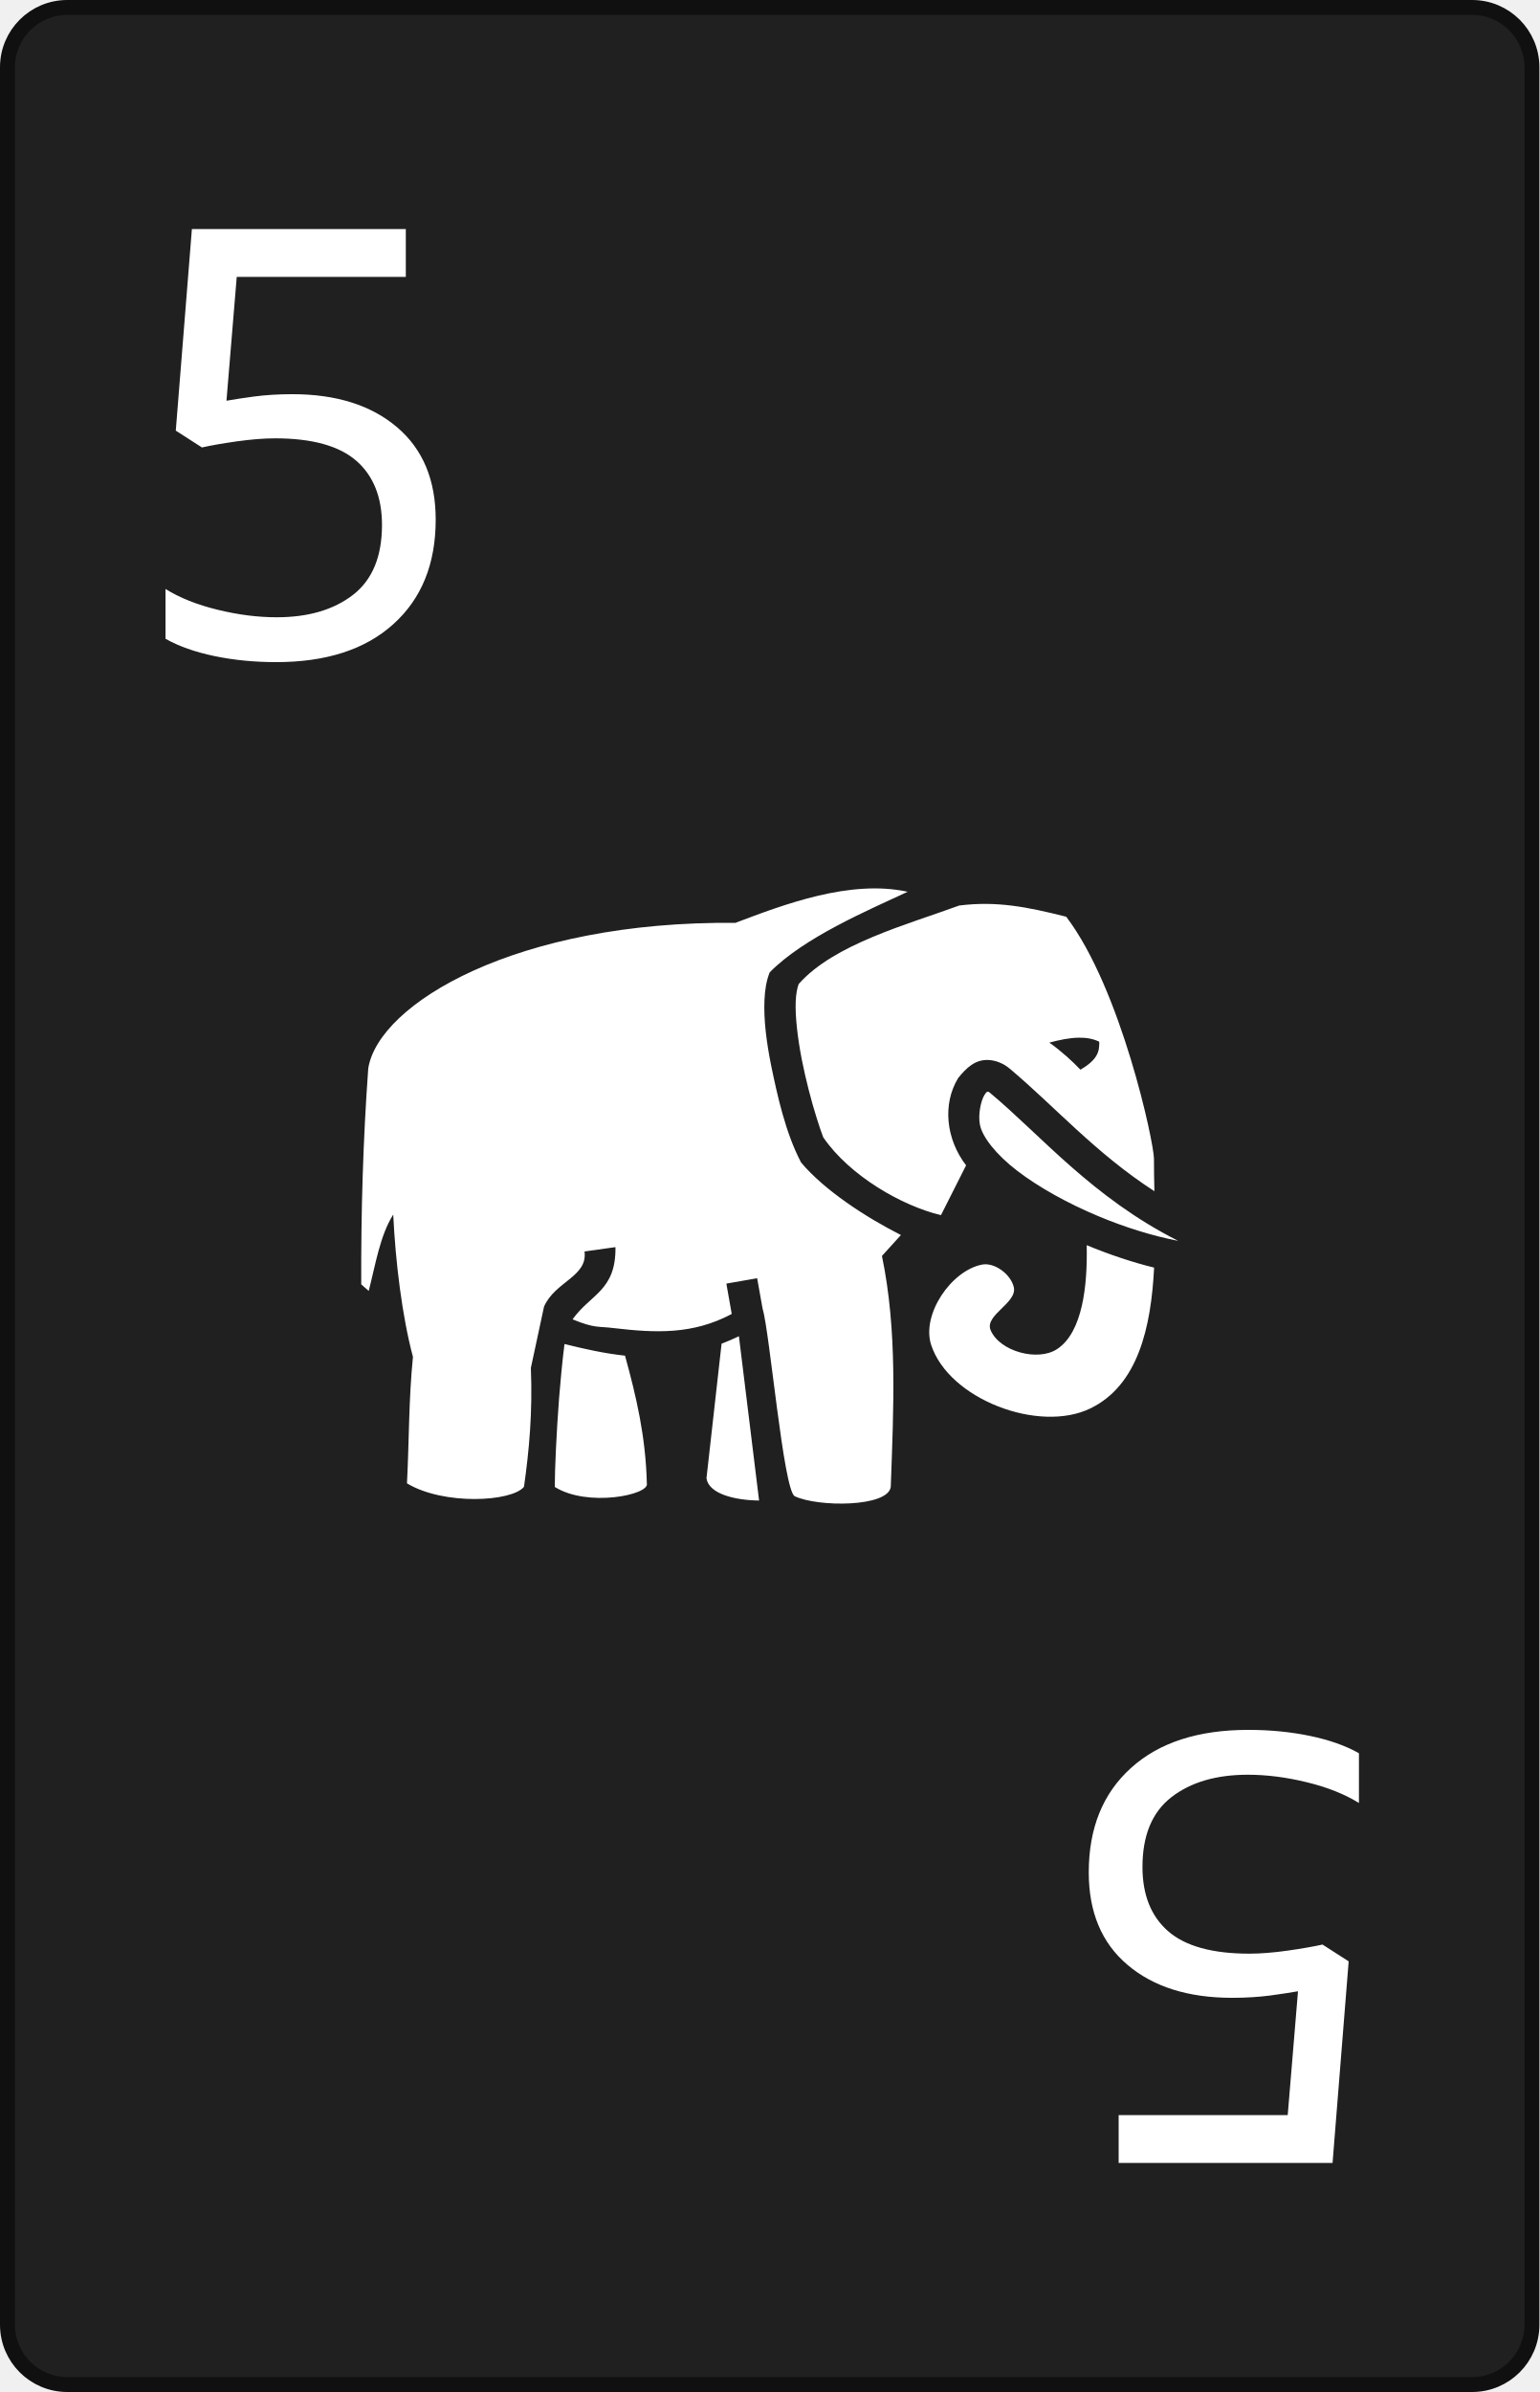
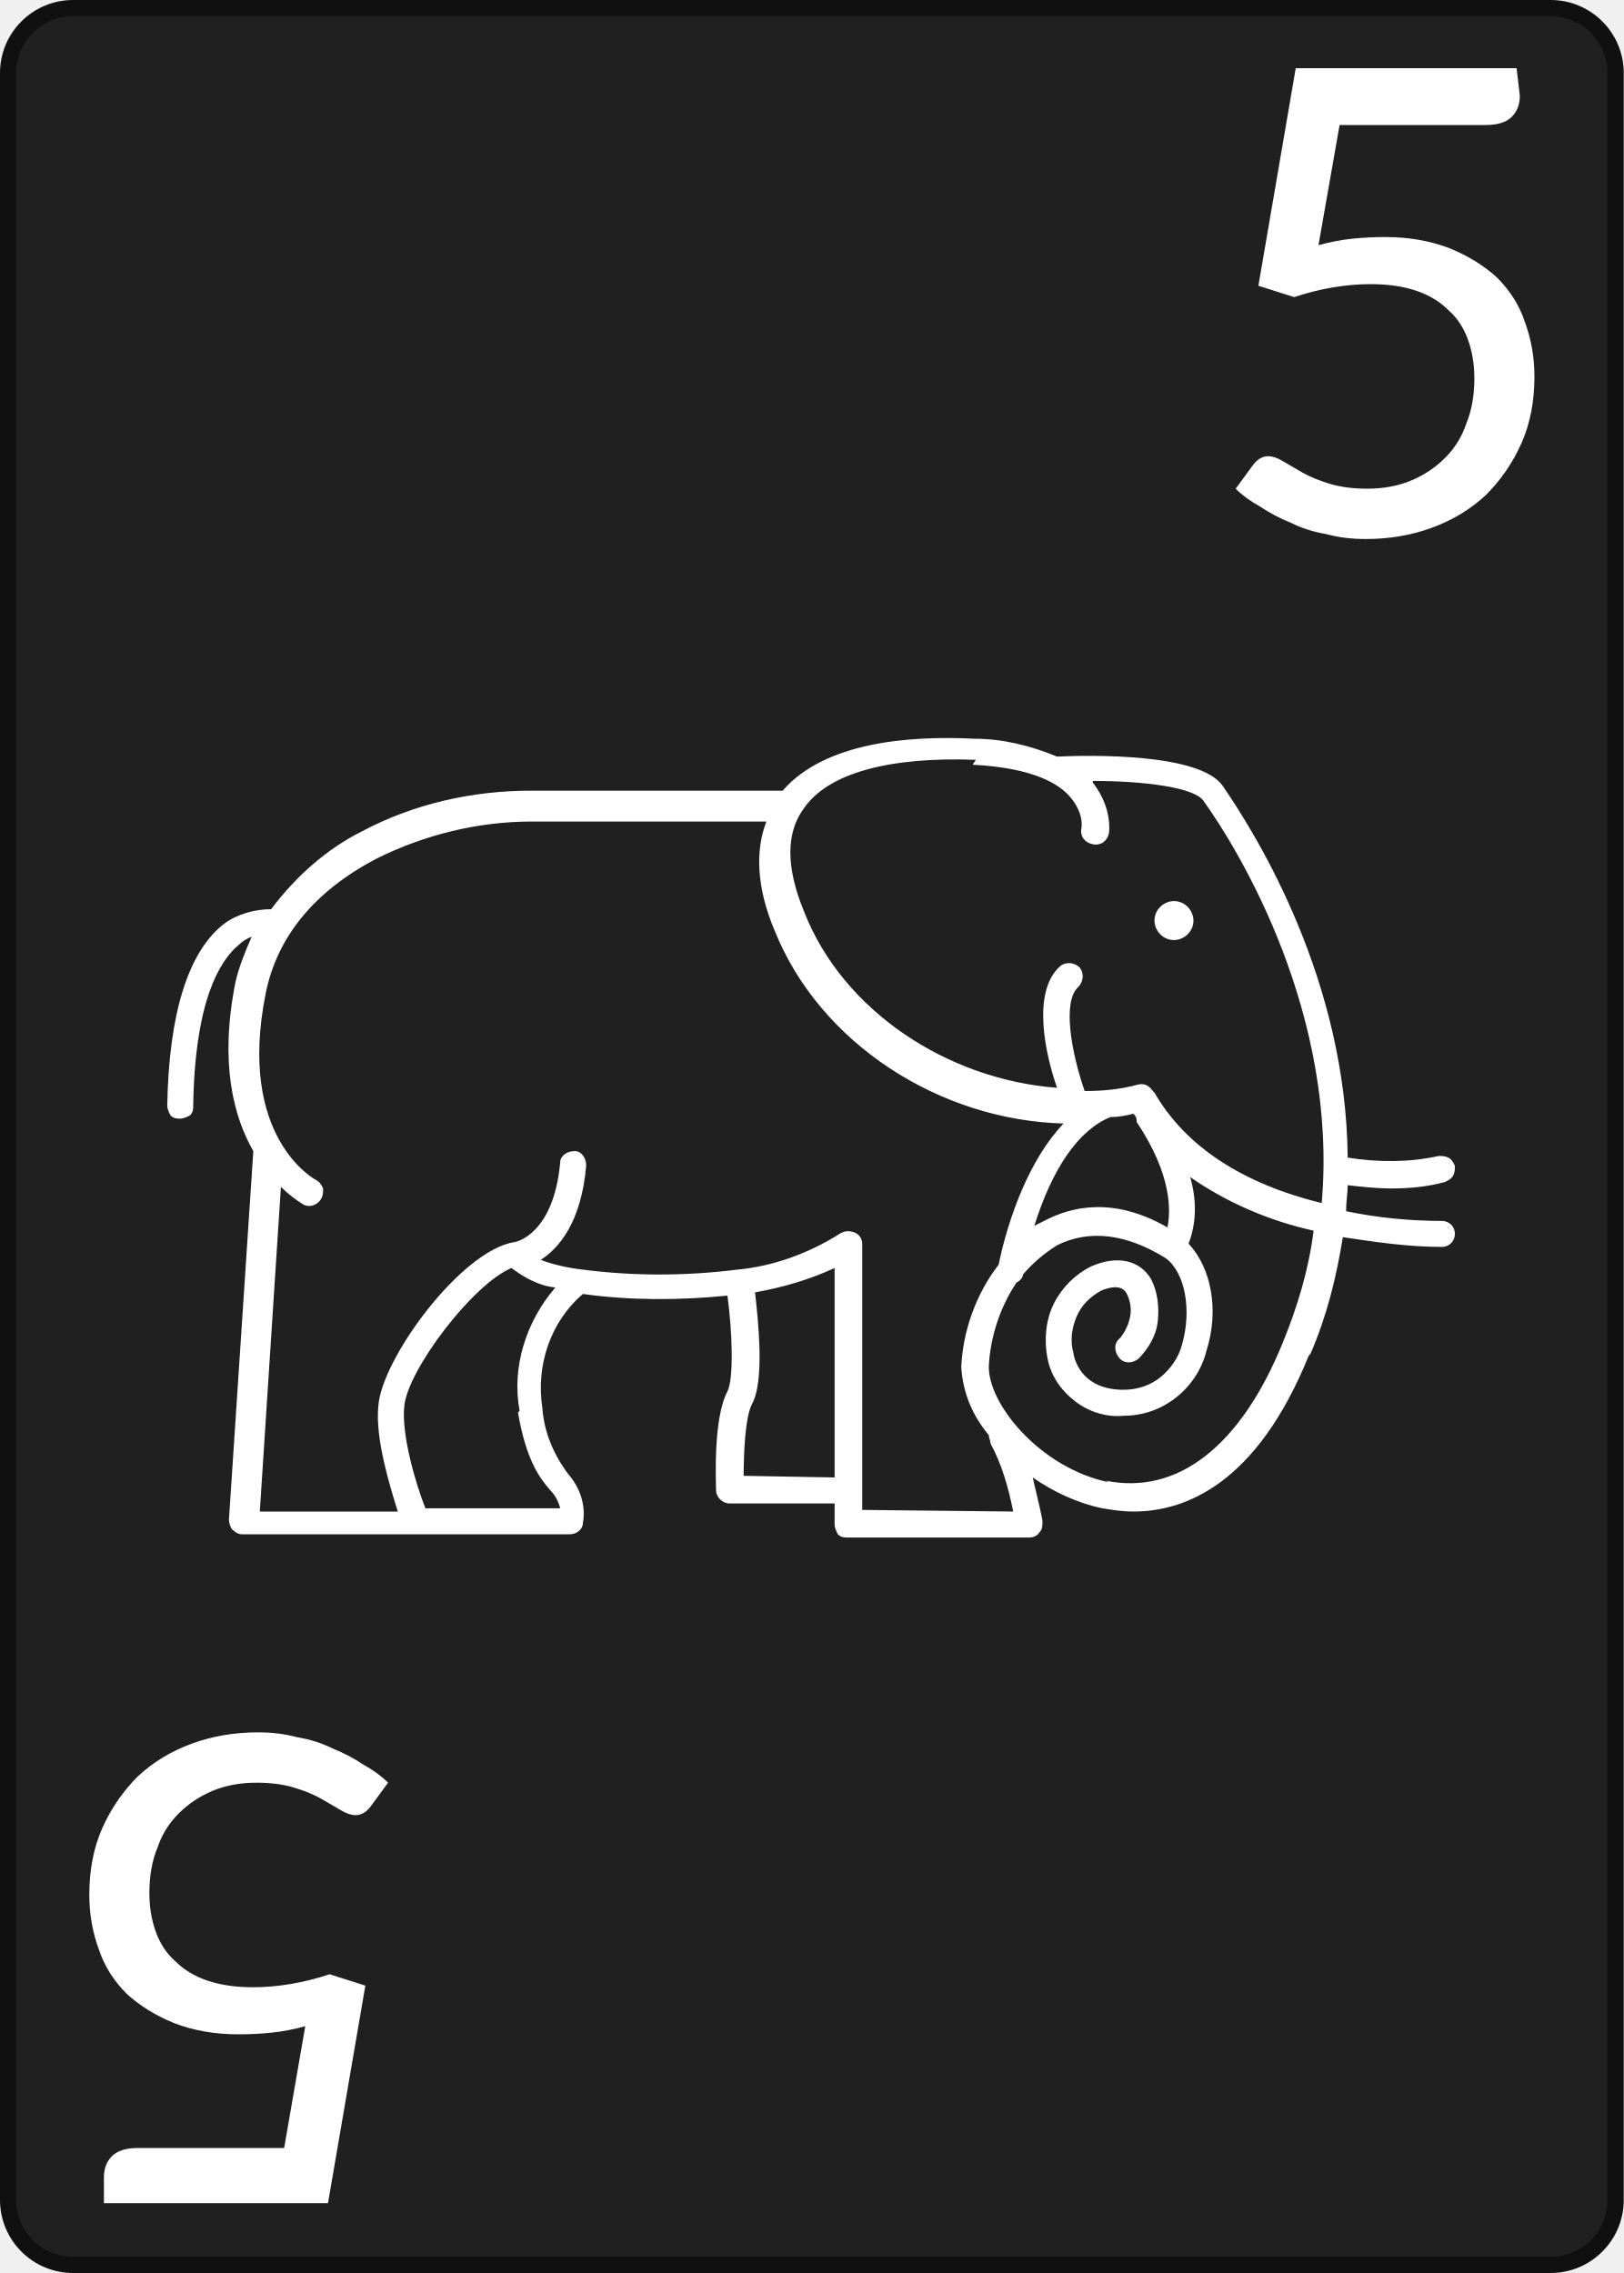
- <svg xmlns="http://www.w3.org/2000/svg" width="103px" height="160px" viewbox="0 0 103 160">
-   <rect x="0.5" y="0.5" width="102px" height="159px" rx="4px" ry="4px" style="fill:#202020;stroke-width:1px;stroke:#101010" />
-   <g transform="translate(20,30)">
-     <text text-anchor="middle" style="dominant-baseline:middle;font:40px sans-serif;fill:#ffffff">5</text>
+ <svg xmlns="http://www.w3.org/2000/svg" width="100px" height="140px" viewbox="0 0 100 140">
+   <rect x="0.5" y="0.5" width="99px" height="139px" rx="4px" ry="4px" style="fill:#202020;stroke-width:1px;stroke:#101010" />
+   <g id="elephant">
+     <path style="fill:#ffffff;stroke:none" d="m 73.5,56.7 c 0,0.7 -0.6,1.2 -1.2,1.2 -0.7,0 -1.2,-0.6 -1.2,-1.2 0,-0.7 0.6,-1.2 1.2,-1.2 0.7,0 1.2,0.6 1.2,1.2" />
+     <path style="fill:#ffffff;stroke:none" d="m 80.7,83.4 c 1.0,-2.3 1.6,-4.7 2.0,-7.2 2.0,0.3 4.0,0.6 6.1,0.6 0.5,0 0.8,-0.4 0.8,-0.8 0,-0.5 -0.4,-0.8 -0.8,-0.8 -2.0,0 -4.0,-0.2 -5.9,-0.6 0,-0.6 0.1,-1.1 0.1,-1.6 0.9,0.1 1.8,0.2 2.7,0.2 1.1,0 2.2,-0.1 3.3,-0.4 0.2,-0.1 0.4,-0.2 0.5,-0.4 0.1,-0.2 0.1,-0.4 0.1,-0.6 -0.1,-0.2 -0.2,-0.4 -0.4,-0.5 -0.2,-0.1 -0.4,-0.1 -0.6,-0.1 -1.8,0.4 -3.7,0.4 -5.6,0.1 C 82.9,60.4 77.5,51.6 75.3,48.4 73.9,46.4 67.3,46.5 65.1,46.6 63.4,45.9 61.7,45.5 60.0,45.5 56.0,45.3 50.8,45.7 48.2,48.7 H 32.7 c -3.6,0 -7.2,0.8 -10.4,2.5 -2.2,1.1 -4.1,2.8 -5.6,4.8 -1.0,0 -2.1,0.3 -2.9,0.9 -2.2,1.7 -3.4,5.5 -3.5,11.2 0,0.2 0.1,0.4 0.2,0.6 0.2,0.2 0.4,0.2 0.6,0.2 0.2,0 0.4,-0.1 0.6,-0.2 0.2,-0.2 0.2,-0.4 0.2,-0.6 0.1,-6.4 1.6,-8.9 2.8,-9.9 0.2,-0.2 0.5,-0.4 0.8,-0.5 -0.4,0.9 -0.8,1.9 -1.0,2.8 -1.0,5.0 -0.1,8.3 1.1,10.4 l -1.5,22.7 c 0,0.2 0.1,0.5 0.2,0.6 0.2,0.2 0.4,0.3 0.6,0.3 h 20.2 c 0.4,0 0.8,-0.3 0.8,-0.7 0.2,-1.1 -0.2,-2.2 -0.9,-3.0 -0.9,-1.2 -1.5,-2.6 -1.6,-4.1 -0.4,-2.6 0.5,-5.3 2.5,-7.0 2.9,0.4 5.9,0.4 8.9,0.1 0.3,2.2 0.4,5.1 0,5.9 -0.9,1.7 -0.7,5.6 -0.7,6.1 h 0 c 0,0.4 0.4,0.8 0.8,0.8 h 6.5 v 1.3 c 0,0.2 0.1,0.4 0.2,0.6 0.2,0.2 0.4,0.2 0.6,0.2 h 11.2 c 0.2,0 0.5,-0.1 0.6,-0.3 0.2,-0.2 0.2,-0.4 0.2,-0.7 0,-0.2 -0.3,-1.4 -0.6,-2.7 1.3,0.9 2.8,1.6 4.3,1.9 0.6,0.1 1.2,0.2 1.9,0.2 3.2,0 7.6,-1.7 10.8,-9.6 z M 59.9,47.1 c 3.8,0.2 5.4,1.2 6.1,2.1 0.4,0.5 0.7,1.2 0.6,1.8 -0.1,0.5 0.2,0.9 0.7,1.0 0.5,0.1 0.9,-0.2 1.0,-0.7 0.1,-1.1 -0.3,-2.2 -1.0,-3.1 l 0,-0.1 c 3.2,0 6.2,0.4 6.8,1.2 2.3,3.2 8.3,13.2 7.3,24.8 -4.9,-1.2 -8.4,-3.5 -10.3,-6.8 l -0.1,-0.1 v 0 c -0.2,-0.3 -0.5,-0.5 -0.9,-0.4 -1.1,0.3 -2.2,0.4 -3.3,0.4 -0.8,-2.3 -1.4,-5.5 -0.4,-6.4 v 0 c 0.3,-0.3 0.4,-0.8 0.1,-1.2 -0.3,-0.3 -0.8,-0.4 -1.2,-0.1 -1.8,1.6 -0.9,5.5 -0.2,7.5 -6.7,-0.5 -13.2,-4.7 -15.6,-10.9 -1.1,-2.7 -1.1,-4.8 0,-6.3 1.5,-2.2 5.3,-3.2 10.6,-3.0 z m 8.6,21.7 c 0.4,0 0.9,-0.1 1.3,-0.2 0.1,0.1 0.2,0.2 0.2,0.4 v 0 c 0,0 0,0.1 0,0.1 2.2,3.3 2.1,5.5 1.9,6.5 -3.3,-1.9 -5.9,-1.3 -7.6,-0.4 -0.2,0.1 -0.4,0.2 -0.6,0.3 1.1,-3.5 2.7,-5.9 4.7,-6.7 z M 31.9,87.0 c 0.5,2.9 1.3,4.0 2.0,4.8 v 0 c 0.3,0.3 0.5,0.7 0.6,1.1 h -8.3 c -0.6,-1.5 -1.5,-4.6 -1.3,-6.3 0.2,-2.2 4.2,-7.5 6.6,-8.5 h 0 c 0.8,0.6 1.7,1.1 2.7,1.2 -1.8,2.1 -2.7,4.9 -2.2,7.6 z m 13.9,3.9 c 0,-1.5 0.1,-3.6 0.5,-4.4 0.8,-1.4 0.4,-5.1 0.2,-6.9 1.7,-0.3 3.4,-0.8 4.9,-1.5 v 12.9 z m 7.3,2.1 0,-16.4 c 0,-0.3 -0.2,-0.6 -0.5,-0.7 -0.3,-0.1 -0.6,-0.1 -0.9,0.1 -1.9,1.2 -4.1,2.0 -6.3,2.2 -3.2,0.4 -6.4,0.4 -9.5,0 -0.9,-0.1 -1.8,-0.3 -2.6,-0.6 1.1,-0.7 2.5,-2.3 2.8,-5.8 0,-0.5 -0.3,-0.9 -0.7,-0.9 -0.5,0 -0.9,0.3 -0.9,0.7 -0.4,4.4 -2.7,4.9 -2.8,4.9 -3.3,0.5 -8.2,7.2 -8.4,10.1 -0.2,2.0 0.7,4.9 1.2,6.5 h -8.5 l 1.3,-20.0 c 0.4,0.4 0.9,0.8 1.4,1.1 0.4,0.2 0.9,0 1.1,-0.4 0.1,-0.2 0.1,-0.4 0.1,-0.6 -0.1,-0.2 -0.2,-0.4 -0.4,-0.5 -0.2,-0.1 -4.9,-2.7 -3.14,-11.5 0.7,-3.5 3.0,-6.3 6.8,-8.3 h 0 c 3.0,-1.5 6.3,-2.3 9.6,-2.3 H 47.2 c -0.7,1.8 -0.6,4.1 0.5,6.7 2.8,7.0 10.2,11.7 17.8,11.9 -2.1,2.2 -3.4,5.8 -4.0,8.7 v 0 c -1.4,1.8 -2.2,4.1 -2.3,6.3 0.1,1.6 0.7,3.0 1.7,4.2 0,0.2 0.1,0.3 0.1,0.5 0.7,1.3 1.1,2.7 1.4,4.2 z m 15.2,-1.7 c -4.3,-0.9 -7.5,-4.9 -7.4,-7.2 l 0,0 c 0.1,-1.8 0.7,-3.6 1.7,-5.1 0.2,-0.1 0.4,-0.3 0.4,-0.5 0.6,-0.7 1.3,-1.3 2.1,-1.8 2.0,-1.0 4.3,-0.7 6.7,0.8 1.2,0.9 1.6,3.2 1.0,5.3 h 0 c -0.2,0.8 -0.7,1.5 -1.3,2.0 -0.6,0.5 -1.4,0.8 -2.3,0.8 -2.4,0 -3.0,-1.6 -3.1,-2.3 v 0 c -0.2,-0.7 -0.1,-1.5 0.2,-2.2 0.3,-0.7 0.8,-1.2 1.5,-1.6 1.2,-0.5 1.5,0 1.6,0.2 h 0 c 0.2,0.4 0.3,0.9 0.2,1.4 -0.1,0.5 -0.3,0.9 -0.6,1.3 -0.4,0.3 -0.4,0.8 -0.1,1.2 0.3,0.4 0.8,0.4 1.2,0.1 0.6,-0.6 1.1,-1.4 1.2,-2.3 0.1,-0.9 0,-1.8 -0.4,-2.6 -0.7,-1.2 -2.1,-1.5 -3.7,-0.8 v 0 c -1.0,0.5 -1.8,1.3 -2.3,2.3 -0.5,1.0 -0.6,2.2 -0.4,3.3 0.2,1.1 0.8,2.0 1.7,2.7 0.9,0.7 2.0,1.0 3.0,0.9 h 0 c 1.2,0 2.3,-0.4 3.2,-1.1 0.9,-0.7 1.6,-1.7 1.9,-2.9 0.8,-2.5 0.3,-5.1 -1.1,-6.6 0.5,-1.3 0.5,-2.7 0.1,-4.1 2.3,1.6 4.9,2.7 7.6,3.3 -0.3,2.4 -1.0,4.7 -1.9,6.9 -2.6,6.4 -6.5,9.4 -10.9,8.5 z" />
  </g>
-   <g transform="translate(82,130) rotate(180)">
-     <text text-anchor="middle" style="dominant-baseline:middle;font:40px sans-serif;fill:#ffffff">5</text>
-   </g>
-   <path style="fill:#ffffff;stroke:none" d="m 49.23,61.73 c -14.69,-0.15 -23.9,5.42 -24.59,9.73 -0.35,4.78 -0.49,9.7 -0.47,14.45 l 0.5,0.44 c 0.46,-1.78 0.75,-3.69 1.64,-5.11 0.15,3.15 0.59,6.79 1.32,9.52 -0.29,2.9 -0.25,5.57 -0.4,8.46 2.45,1.48 7.01,1.24 7.83,0.23 0.34,-2.4 0.58,-4.94 0.46,-7.95 l 0.88,-4.1 c 0.74,-1.69 2.93,-2 2.71,-3.69 l 2.07,-0.29 c 0.04,2.92 -1.67,3.14 -2.87,4.83 1.51,0.62 1.7,0.45 2.79,0.59 2.77,0.32 5.25,0.44 7.86,-0.95 l -0.36,-2.03 2.06,-0.36 0.36,2.01 c 0.49,1.63 1.39,12.11 2.15,12.57 1.56,0.74 6.24,0.74 6.43,-0.62 0.19,-5.31 0.45,-10.45 -0.59,-15.45 0.43,-0.48 0.85,-0.94 1.27,-1.4 -2.34,-1.18 -5.13,-3 -6.68,-4.85 -1.05,-2 -1.59,-4.49 -2.01,-6.52 -0.3,-1.5 -0.5,-3.02 -0.44,-4.35 0.03,-0.66 0.12,-1.28 0.35,-1.85 2.3,-2.34 6.56,-4.14 9.23,-5.39 -3.86,-0.84 -8.3,0.86 -11.5,2.07 z m 14.95,-1.16 c -3.45,1.27 -8.37,2.57 -10.74,5.25 -0.09,0.23 -0.18,0.65 -0.2,1.16 -0.04,1.03 0.13,2.45 0.4,3.86 0.28,1.41 0.65,2.82 0.99,3.9 0.17,0.54 0.32,1 0.45,1.33 1.76,2.58 5.29,4.6 7.88,5.21 l 1.68,-3.33 c -1.34,-1.74 -1.6,-4.09 -0.53,-5.84 0.57,-0.71 1.13,-1.22 1.97,-1.21 0.53,0.01 1.07,0.23 1.49,0.59 3,2.52 5.74,5.65 9.67,8.19 -0.02,-0.77 -0.03,-1.5 -0.03,-2.18 0,-1.05 -2.19,-11.34 -5.87,-16.18 -2.65,-0.67 -4.67,-1.06 -7.16,-0.75 z m 7.99,8.84 c 0.5,-0.01 0.98,0.07 1.38,0.27 0.01,0.57 -0.03,1.16 -1.26,1.87 -0.52,-0.55 -1.3,-1.26 -2.08,-1.81 0.63,-0.17 1.32,-0.32 1.96,-0.33 z m -6.29,3.81 c -0.26,0.42 -0.45,1.35 -0.31,2.03 0.16,0.79 1.05,1.96 2.5,3.07 1.45,1.11 3.39,2.18 5.42,3.03 1.81,0.76 3.68,1.33 5.34,1.65 -5.77,-2.91 -9.22,-7.1 -12.59,-9.9 -0.18,-0.18 -0.28,0 -0.36,0.13 z m 6.83,10.07 c 0.06,2.72 -0.28,5.83 -1.98,6.95 -1.29,0.85 -3.85,0.16 -4.45,-1.27 -0.42,-1.01 1.81,-1.82 1.55,-2.88 -0.2,-0.85 -1.28,-1.67 -2.13,-1.5 -2.07,0.41 -4.05,3.34 -3.4,5.36 1.18,3.64 7.21,5.93 10.65,4.26 3.19,-1.54 4.07,-5.42 4.27,-9.42 -1.47,-0.36 -3.01,-0.88 -4.51,-1.5 z m -23.27,6.09 a 15.01,15.01 0 0 1 -1.16,0.5 l -1.01,9 c 0.142,1.02 1.83,1.47 3.52,1.49 z m -11.67,0.52 c -0.16,1.24 -0.27,2.53 -0.36,3.59 -0.18,2.35 -0.29,4.82 -0.29,5.97 2.19,1.38 6.35,0.53 6.16,-0.23 -0.08,-3.16 -0.7,-5.78 -1.46,-8.55 -1.39,-0.15 -2.73,-0.45 -4.05,-0.78 z" />
+   <path id="number-top-right" style="fill:#ffffff;stroke:none" d="m 93.6,5.9 q 0,0.8 -0.5,1.3 -0.5,0.5 -1.6,0.5 h -9 L 81.2,15.1 q 1.1,-0.3 2.1,-0.4 1.0,-0.1 2.0,-0.1 2.2,0 4.0,0.7 1.7,0.7 2.9,1.8 1.2,1.2 1.7,2.7 0.6,1.6 0.6,3.4 0,2.3 -0.8,4.1 -0.8,1.8 -2.2,3.2 -1.4,1.3 -3.3,2.0 -1.9,0.7 -4.1,0.7 -1.3,0 -2.4,-0.3 -1.2,-0.2 -2.2,-0.7 -1.0,-0.4 -1.9,-1.0 -0.9,-0.5 -1.5,-1.1 l 1.1,-1.5 q 0.4,-0.5 0.9,-0.5 0.4,0 0.9,0.3 0.5,0.3 1.2,0.7 0.7,0.4 1.7,0.7 1.0,0.3 2.3,0.3 1.5,0 2.7,-0.5 1.2,-0.5 2.1,-1.4 0.9,-0.9 1.3,-2.1 0.5,-1.2 0.5,-2.8 0,-1.3 -0.4,-2.4 -0.4,-1.1 -1.2,-1.8 -0.8,-0.8 -2.0,-1.2 -1.2,-0.4 -2.8,-0.4 -1.1,0 -2.3,0.2 -1.2,0.2 -2.4,0.6 l -2.2,-0.7 2.3,-13.4 h 13.6 z" />
+   <path id="number-bottom-left" style="fill:#ffffff;stroke:none" d="m 6.4,134.1 q 0,-0.8 0.5,-1.3 0.5,-0.5 1.6,-0.5 h 9 l 1.3,-7.5 q -1.1,0.3 -2.1,0.4 -1.0,0.1 -2.0,0.1 -2.2,0 -4.0,-0.7 -1.7,-0.7 -2.9,-1.8 -1.2,-1.2 -1.7,-2.7 -0.6,-1.6 -0.6,-3.4 0,-2.3 0.8,-4.1 0.8,-1.8 2.2,-3.2 1.4,-1.3 3.3,-2.0 1.9,-0.7 4.1,-0.7 1.3,0 2.4,0.3 1.2,0.2 2.2,0.7 1,0.4 1.9,1.0 0.9,0.5 1.5,1.1 l -1.1,1.5 q -0.4,0.5 -0.9,0.5 -0.4,0 -0.9,-0.3 -0.5,-0.3 -1.2,-0.7 -0.7,-0.4 -1.7,-0.7 -1.0,-0.3 -2.3,-0.3 -1.5,0 -2.7,0.5 -1.2,0.5 -2.1,1.4 -0.9,0.9 -1.3,2.1 -0.5,1.2 -0.5,2.8 0,1.3 0.4,2.4 0.4,1.1 1.2,1.8 0.8,0.8 2.0,1.2 1.2,0.4 2.8,0.4 1.1,0 2.3,-0.2 1.2,-0.2 2.4,-0.6 l 2.2,0.7 -2.3,13.4 H 6.4 Z" />
</svg>
